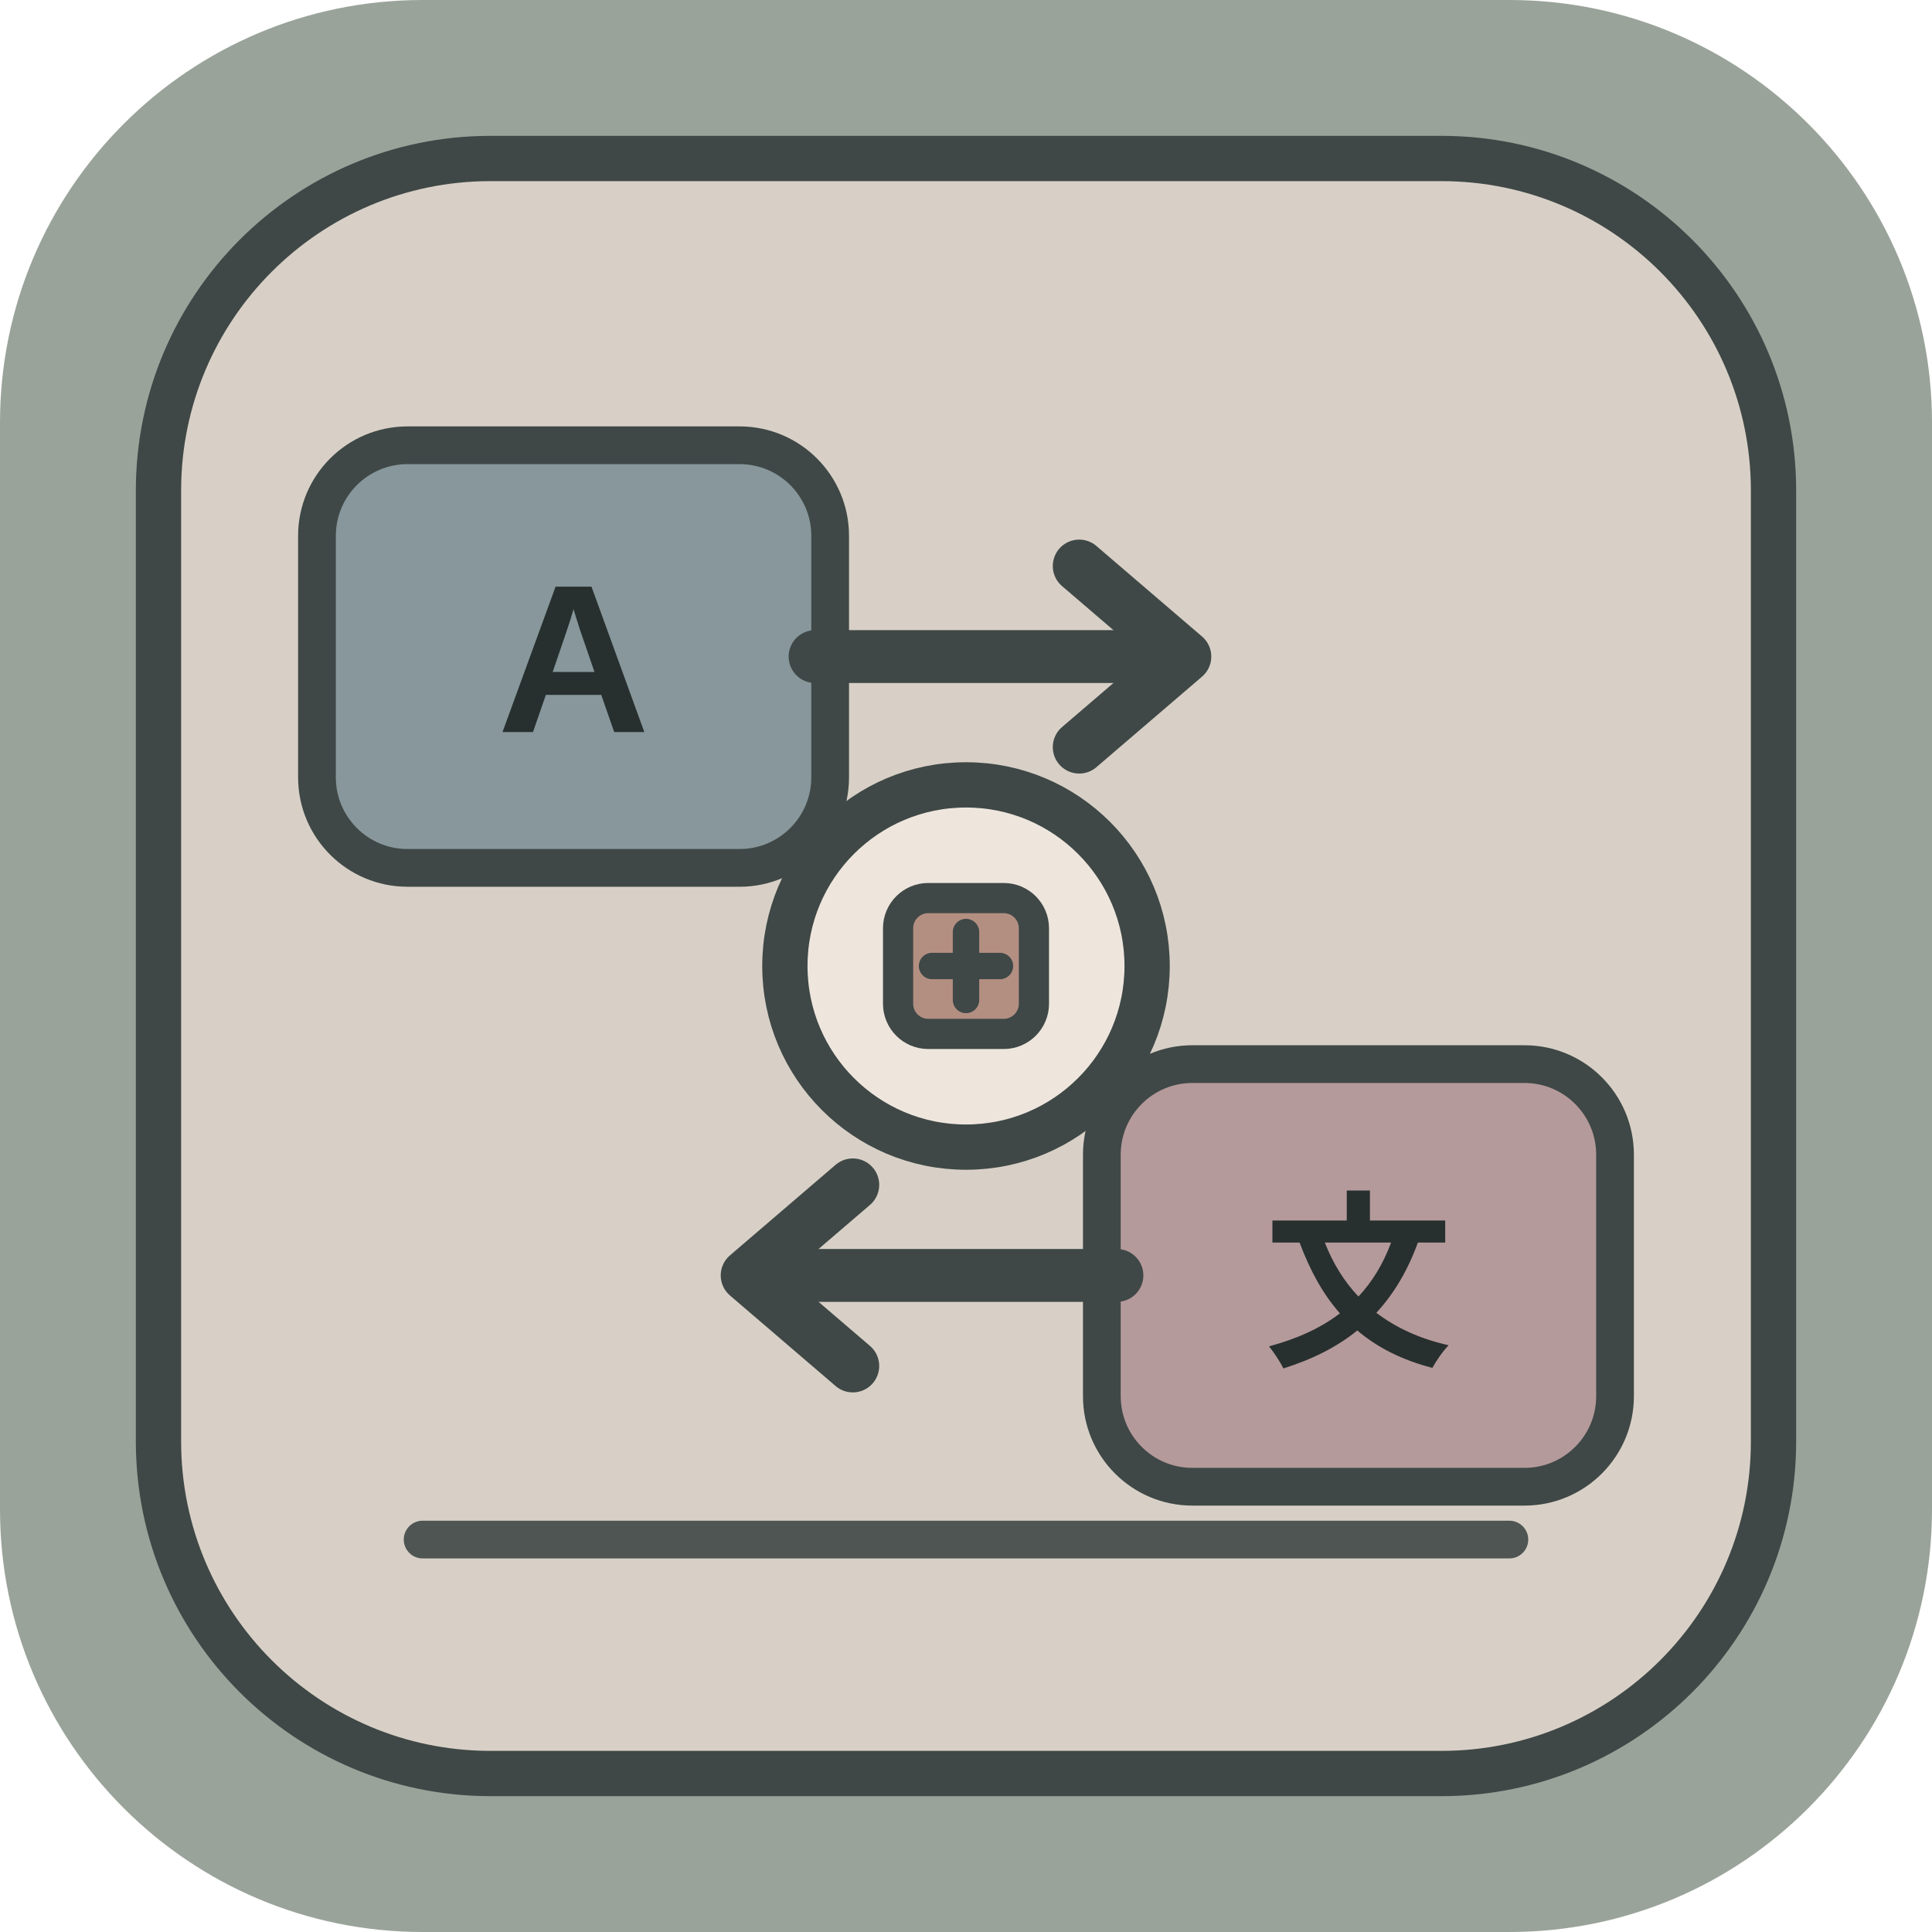
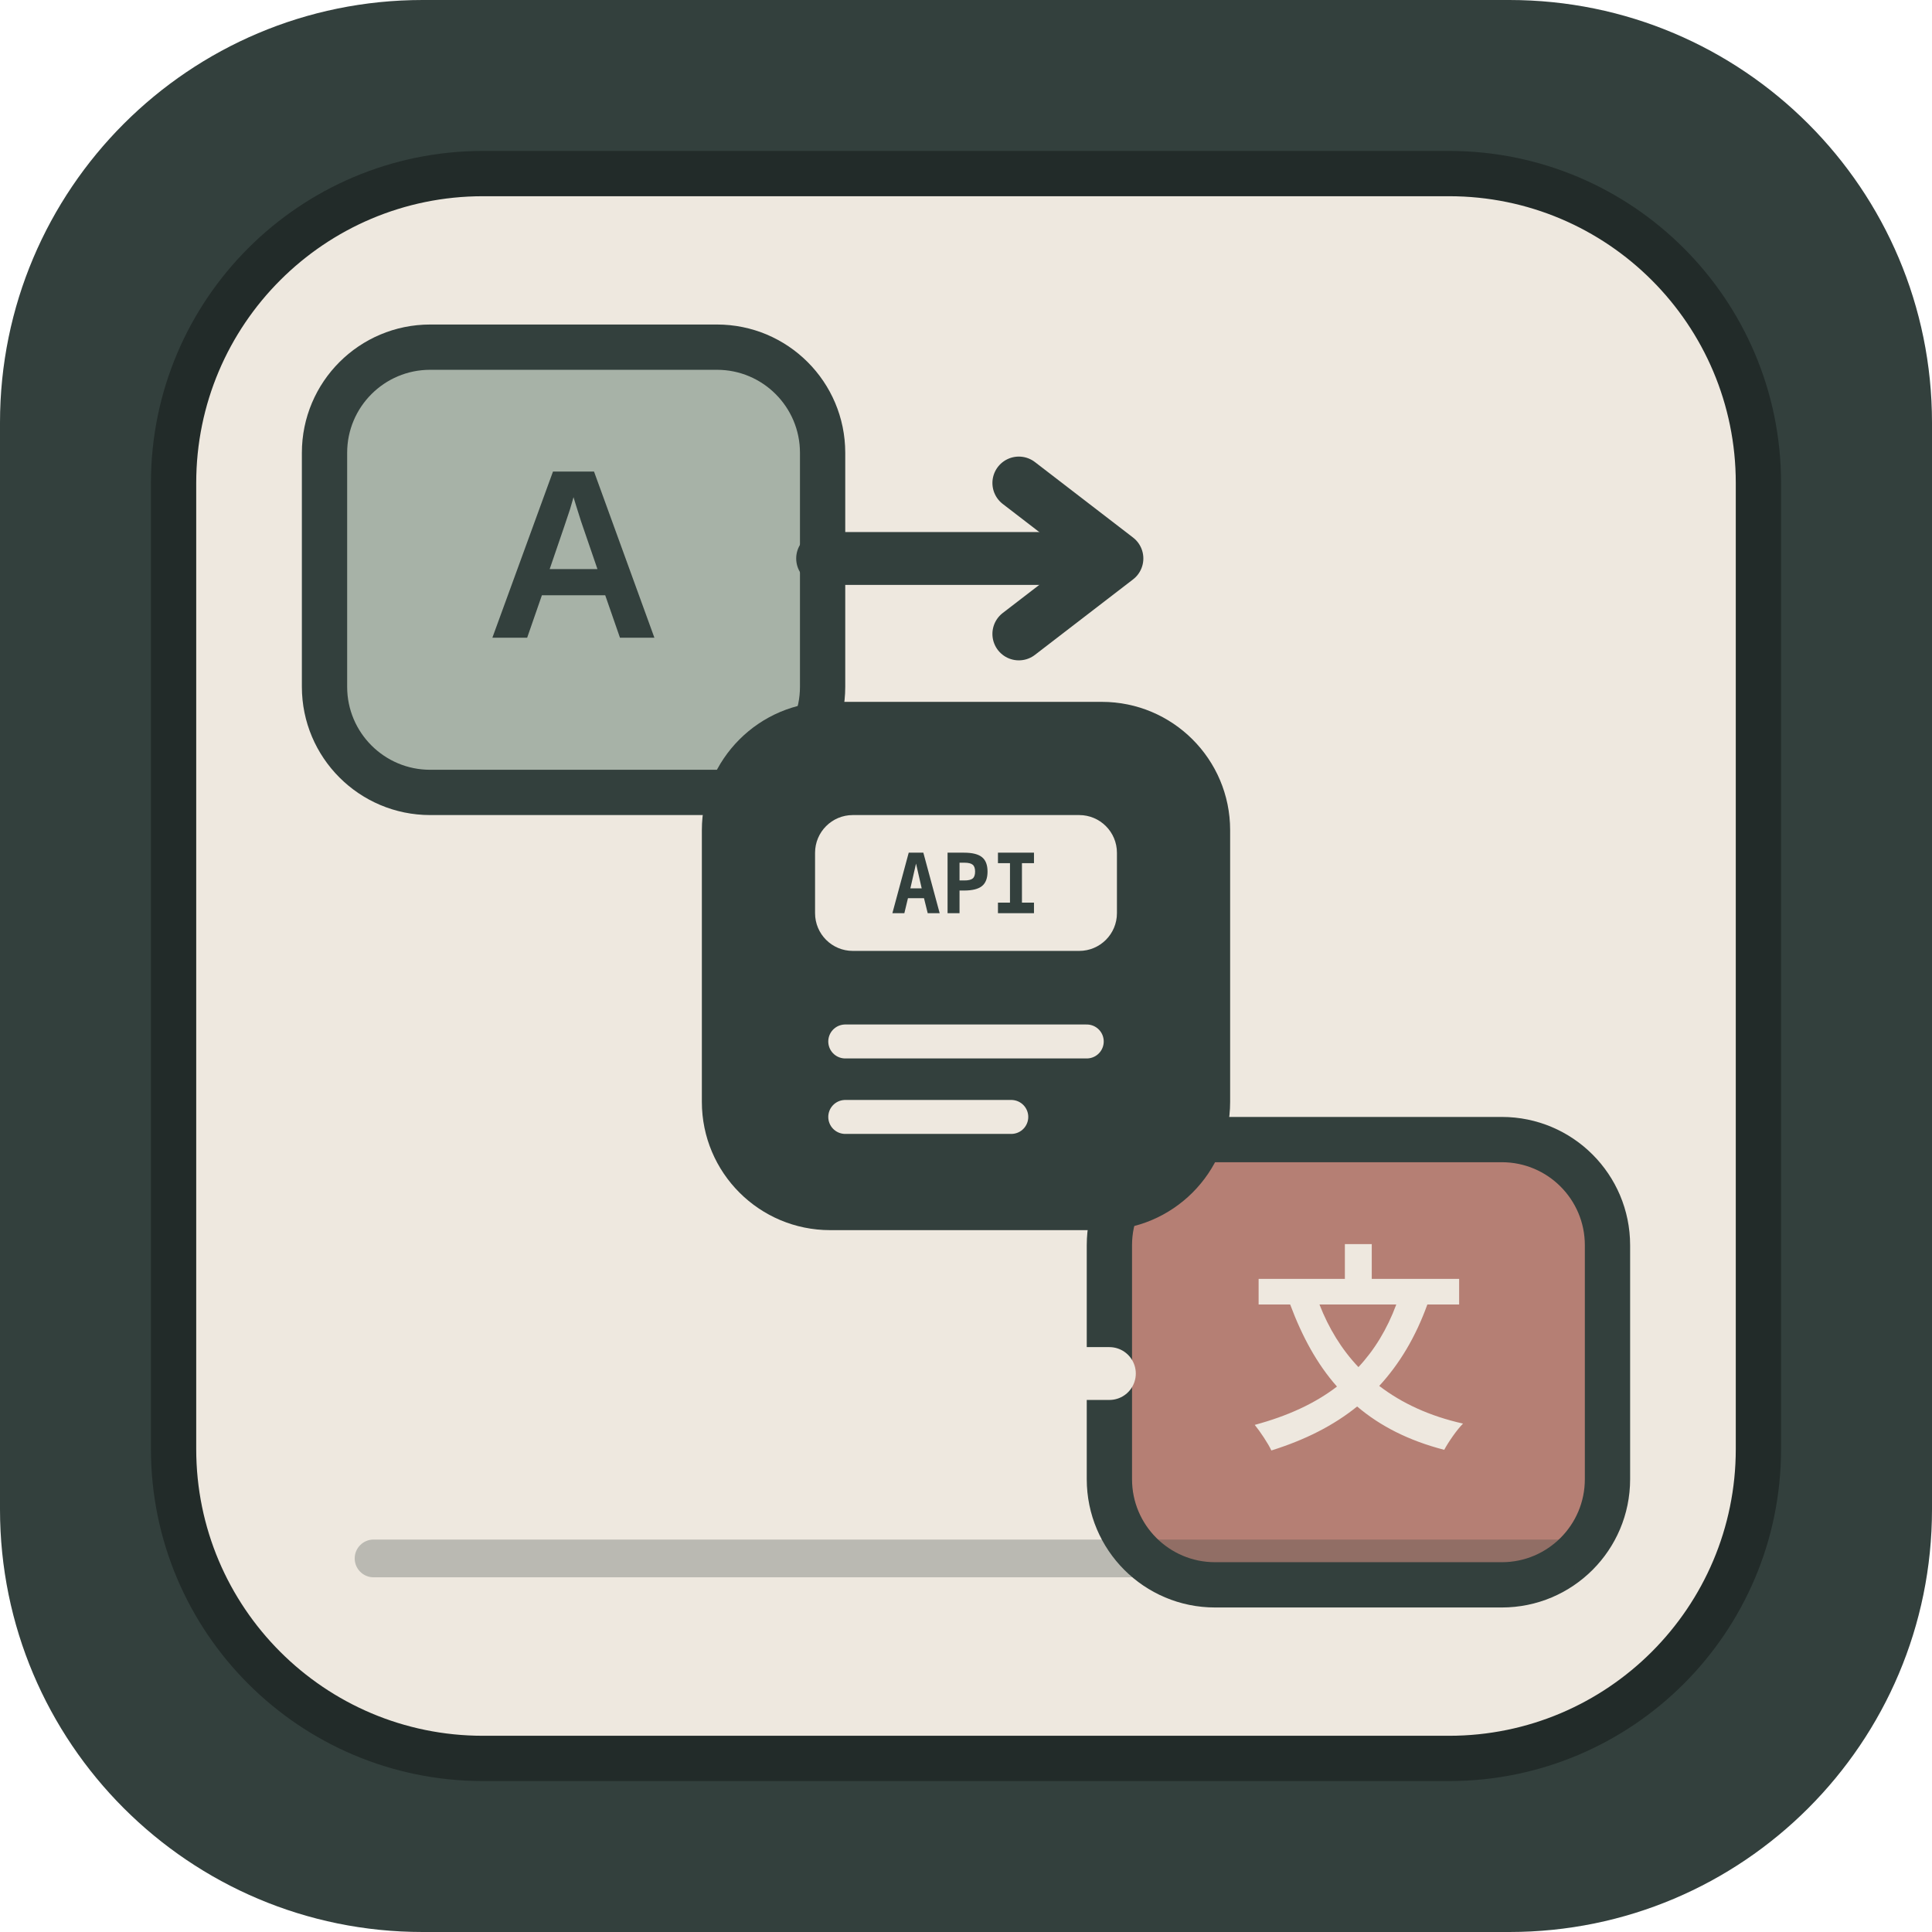
<svg xmlns="http://www.w3.org/2000/svg" viewBox="0 0 512 512" role="img" aria-labelledby="title desc">
-   <rect width="512" height="512" rx="112" fill="#9AA39A" />
-   <rect x="42" y="42" width="428" height="428" rx="88" fill="#D8D0C6" stroke="#3F4847" stroke-width="12" />
-   <g transform="translate(84 118)">
-     <rect width="136" height="112" rx="24" fill="#87979B" stroke="#3F4847" stroke-width="10" />
-     <text x="68" y="76" text-anchor="middle" font-family="Segoe UI, Arial, sans-serif" font-size="56" font-weight="800" fill="#27302F">A</text>
-   </g>
-   <g transform="translate(292 282)">
-     <rect width="136" height="112" rx="24" fill="#B59A9B" stroke="#3F4847" stroke-width="10" />
-     <text x="68" y="76" text-anchor="middle" font-family="Segoe UI, Arial, sans-serif" font-size="50" font-weight="800" fill="#27302F">文</text>
-   </g>
-   <path d="M216 174H304" fill="none" stroke="#3F4847" stroke-width="14" stroke-linecap="round" />
-   <path d="M286 150L314 174L286 198" fill="none" stroke="#3F4847" stroke-width="14" stroke-linecap="round" stroke-linejoin="round" />
-   <path d="M296 338H208" fill="none" stroke="#3F4847" stroke-width="14" stroke-linecap="round" />
-   <path d="M226 314L198 338L226 362" fill="none" stroke="#3F4847" stroke-width="14" stroke-linecap="round" stroke-linejoin="round" />
-   <circle cx="256" cy="256" r="48" fill="#EEE6DD" stroke="#3F4847" stroke-width="12" />
-   <rect x="238" y="238" width="36" height="36" rx="8" fill="#B38F82" stroke="#3F4847" stroke-width="8" />
-   <path d="M247 256H265M256 247V265" stroke="#3F4847" stroke-width="7" stroke-linecap="round" />
-   <path d="M112 408H400" stroke="#3F4847" stroke-width="10" stroke-linecap="round" opacity="0.9" />
+   <rect width="512" height="512" rx="112" fill="#33403D" />
+   <rect x="46" y="46" width="420" height="420" rx="82" fill="#EEE8DF" stroke="#222B29" stroke-width="12" />
+   <rect x="86" y="92" width="132" height="118" rx="28" fill="#A7B2A7" stroke="#33403D" stroke-width="12" />
+   <text x="152" y="169" text-anchor="middle" font-family="Segoe UI,Arial,sans-serif" font-size="64" font-weight="750" fill="#33403D">A</text>
+   <rect x="294" y="302" width="132" height="118" rx="28" fill="#B57F74" stroke="#33403D" stroke-width="12" />
+   <text x="360" y="379" text-anchor="middle" font-family="Segoe UI,Arial,sans-serif" font-size="58" font-weight="750" fill="#EEE8DF">文</text>
+   <rect x="186" y="186" width="140" height="140" rx="34" fill="#33403D" />
+   <rect x="216" y="216" width="80" height="36" rx="10" fill="#EEE8DF" />
+   <text x="256" y="242" text-anchor="middle" font-family="ui-monospace,Consolas,monospace" font-size="22" font-weight="800" fill="#33403D">API</text>
+   <path d="M224 276h64M224 296h44" stroke="#EEE8DF" stroke-width="9" stroke-linecap="round" />
+   <path d="M218 148h68" stroke="#33403D" stroke-width="14" stroke-linecap="round" />
+   <path d="m270 128 26 20-26 20" fill="none" stroke="#33403D" stroke-width="14" stroke-linecap="round" stroke-linejoin="round" />
+   <path d="M294 364h-68" stroke="#EEE8DF" stroke-width="14" stroke-linecap="round" />
+   <path d="m242 344-26 20 26 20" fill="none" stroke="#EEE8DF" stroke-width="14" stroke-linecap="round" stroke-linejoin="round" />
+   <rect x="94" y="408" width="324" height="10" rx="5" fill="#33403D" opacity=".28" />
</svg>
